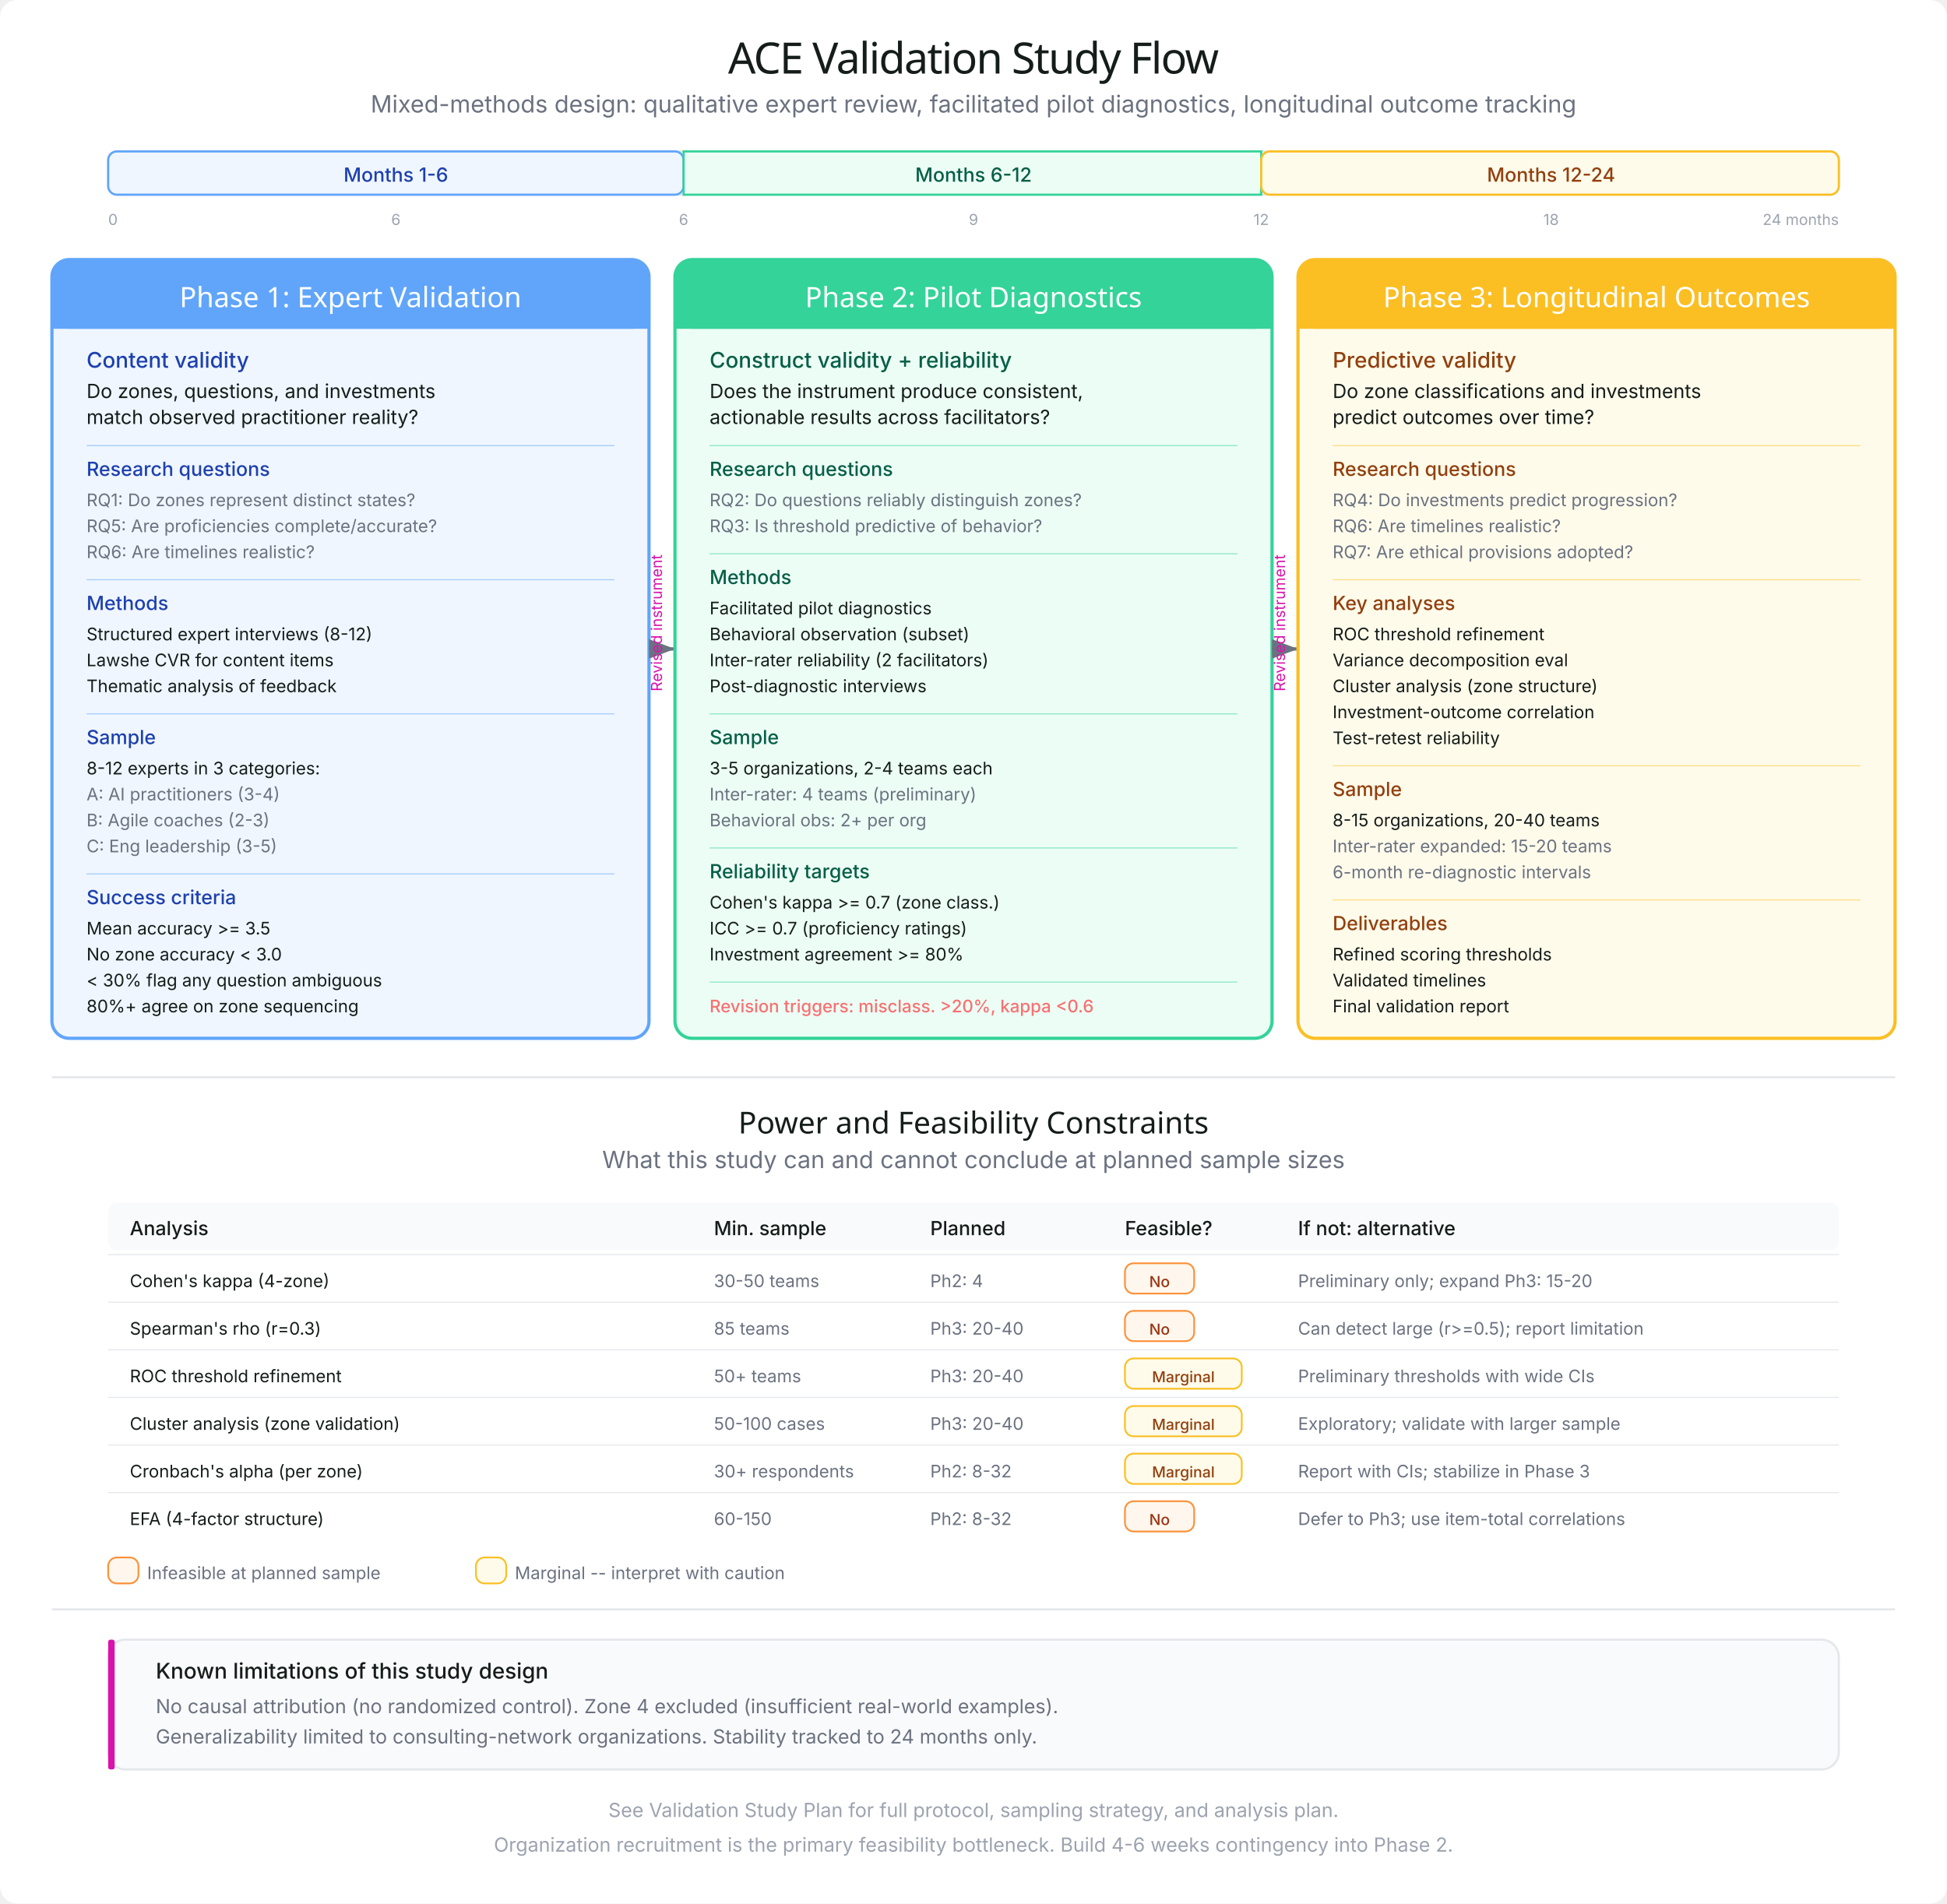
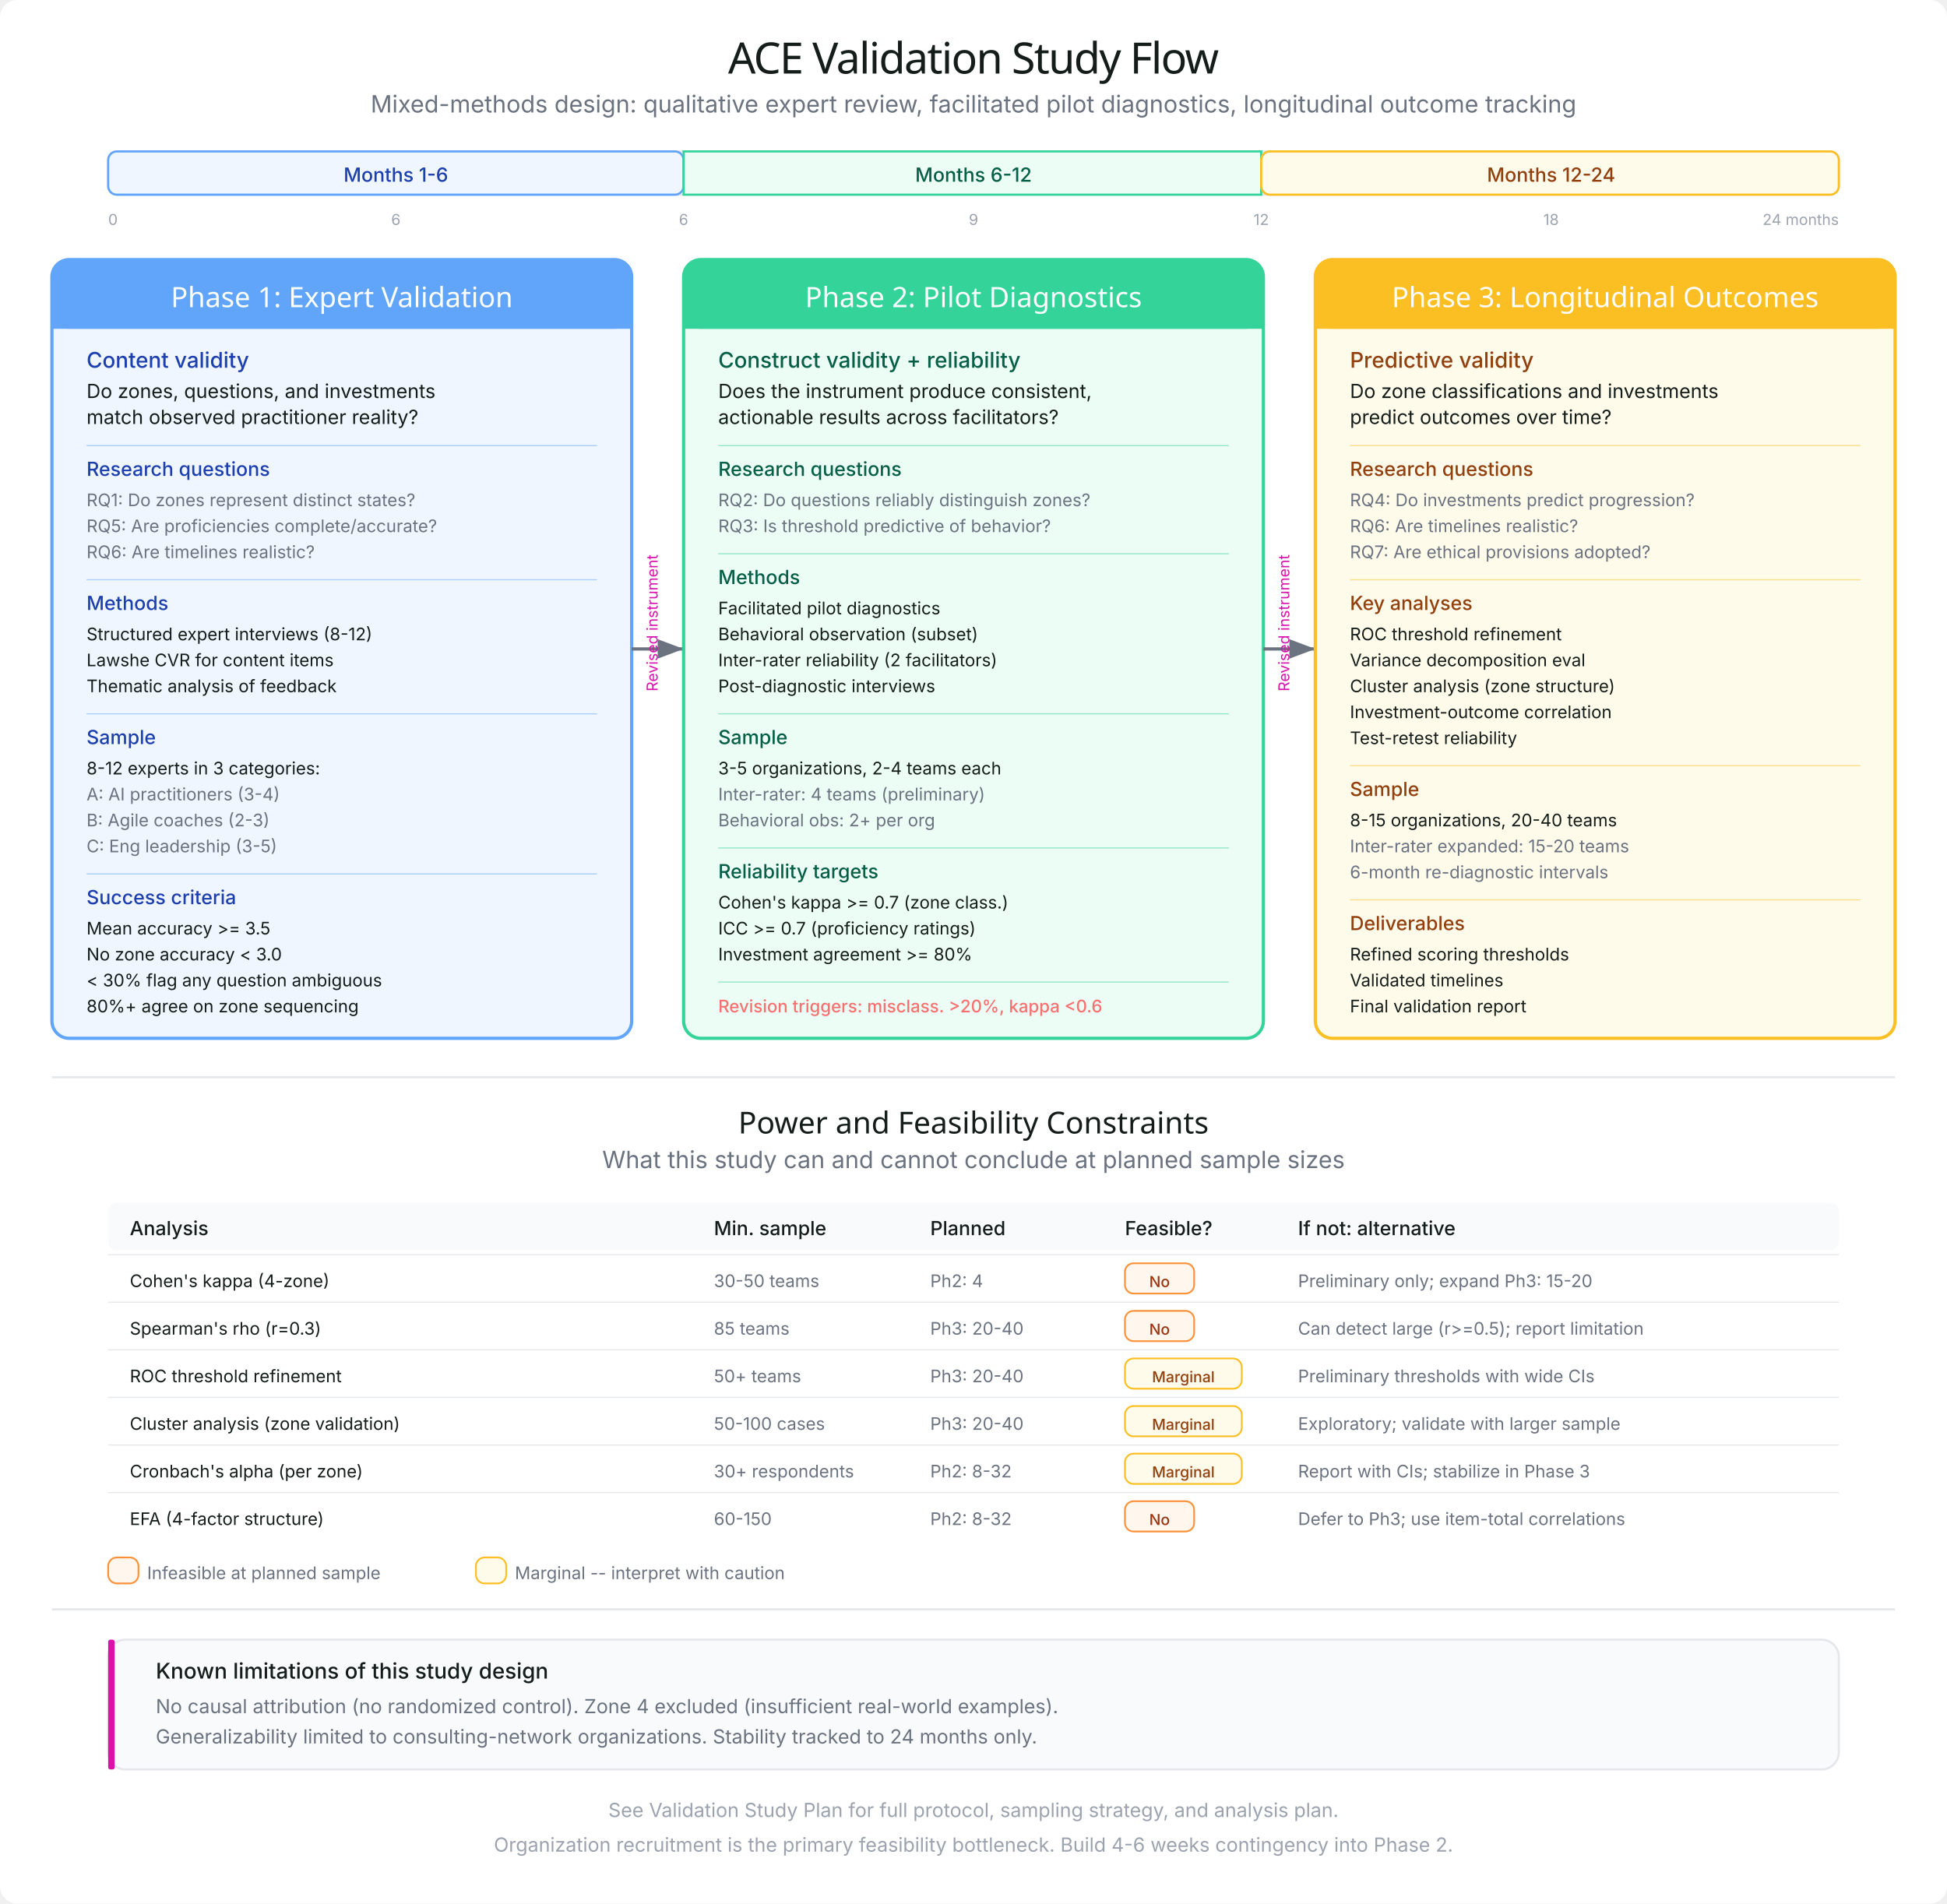
<svg xmlns="http://www.w3.org/2000/svg" viewBox="0 0 900 880" font-family="'Inter', sans-serif">
  <defs>
    <marker id="arrow" markerWidth="8" markerHeight="6" refX="8" refY="3" orient="auto">
      <polygon points="0 0, 8 3, 0 6" fill="#6B7280" />
    </marker>
    <marker id="arrow-accent" markerWidth="8" markerHeight="6" refX="8" refY="3" orient="auto">
      <polygon points="0 0, 8 3, 0 6" fill="#D912AE" />
    </marker>
  </defs>
  <rect width="900" height="880" fill="#fff" rx="8" />
  <text x="450" y="34" text-anchor="middle" font-family="'DM Sans', sans-serif" font-size="20" font-weight="400" fill="#151D1A" letter-spacing="-0.03em">ACE Validation Study Flow</text>
  <text x="450" y="52" text-anchor="middle" font-size="11" fill="#6B7280">Mixed-methods design: qualitative expert review, facilitated pilot diagnostics, longitudinal outcome tracking</text>
  <g transform="translate(50, 70)">
    <rect x="0" y="0" width="800" height="20" rx="4" fill="#F9FAFB" stroke="#E5E7EB" stroke-width="1" />
    <rect x="0" y="0" width="266" height="20" rx="4" fill="#EFF6FF" stroke="#60A5FA" stroke-width="1" />
    <rect x="266" y="0" width="267" height="20" rx="0" fill="#ECFDF5" stroke="#34D399" stroke-width="1" />
    <rect x="533" y="0" width="267" height="20" rx="4" fill="#FFFBEB" stroke="#FBBF24" stroke-width="1" />
    <text x="133" y="14" text-anchor="middle" font-size="9" font-weight="500" fill="#1E40AF">Months 1-6</text>
    <text x="400" y="14" text-anchor="middle" font-size="9" font-weight="500" fill="#065F46">Months 6-12</text>
    <text x="667" y="14" text-anchor="middle" font-size="9" font-weight="500" fill="#92400E">Months 12-24</text>
    <text x="0" y="34" font-size="7" fill="#9CA3AF">0</text>
    <text x="133" y="34" text-anchor="middle" font-size="7" fill="#9CA3AF">6</text>
    <text x="266" y="34" text-anchor="middle" font-size="7" fill="#9CA3AF">6</text>
    <text x="400" y="34" text-anchor="middle" font-size="7" fill="#9CA3AF">9</text>
    <text x="533" y="34" text-anchor="middle" font-size="7" fill="#9CA3AF">12</text>
    <text x="667" y="34" text-anchor="middle" font-size="7" fill="#9CA3AF">18</text>
    <text x="800" y="34" text-anchor="end" font-size="7" fill="#9CA3AF">24 months</text>
  </g>
  <g transform="translate(24, 120)">
-     <rect width="276" height="360" rx="8" fill="#EFF6FF" stroke="#60A5FA" stroke-width="1.5" />
-     <rect x="0" y="0" width="276" height="32" rx="8" fill="#60A5FA" />
-     <rect x="0" y="16" width="276" height="16" fill="#60A5FA" />
-     <text x="138" y="22" text-anchor="middle" font-family="'DM Sans', sans-serif" font-size="13" font-weight="500" fill="#fff">Phase 1: Expert Validation</text>
+     <rect width="268" height="360" rx="8" fill="#EFF6FF" stroke="#60A5FA" stroke-width="1.5" />
+     <rect x="0" y="0" width="268" height="32" rx="8" fill="#60A5FA" />
+     <rect x="0" y="16" width="268" height="16" fill="#60A5FA" />
+     <text x="134" y="22" text-anchor="middle" font-family="'DM Sans', sans-serif" font-size="13" font-weight="500" fill="#fff">Phase 1: Expert Validation</text>
    <text x="16" y="50" font-size="10" font-weight="500" fill="#1E40AF">Content validity</text>
    <text x="16" y="64" font-size="9" fill="#151D1A">Do zones, questions, and investments</text>
    <text x="16" y="76" font-size="9" fill="#151D1A">match observed practitioner reality?</text>
-     <line x1="16" y1="86" x2="260" y2="86" stroke="#60A5FA" stroke-width="0.5" opacity="0.5" />
+     <line x1="16" y1="86" x2="252" y2="86" stroke="#60A5FA" stroke-width="0.5" opacity="0.5" />
    <text x="16" y="100" font-size="9" font-weight="500" fill="#1E40AF">Research questions</text>
    <text x="16" y="114" font-size="8" fill="#6B7280">RQ1: Do zones represent distinct states?</text>
    <text x="16" y="126" font-size="8" fill="#6B7280">RQ5: Are proficiencies complete/accurate?</text>
    <text x="16" y="138" font-size="8" fill="#6B7280">RQ6: Are timelines realistic?</text>
-     <line x1="16" y1="148" x2="260" y2="148" stroke="#60A5FA" stroke-width="0.5" opacity="0.5" />
+     <line x1="16" y1="148" x2="252" y2="148" stroke="#60A5FA" stroke-width="0.5" opacity="0.5" />
    <text x="16" y="162" font-size="9" font-weight="500" fill="#1E40AF">Methods</text>
    <text x="16" y="176" font-size="8" fill="#151D1A">Structured expert interviews (8-12)</text>
    <text x="16" y="188" font-size="8" fill="#151D1A">Lawshe CVR for content items</text>
    <text x="16" y="200" font-size="8" fill="#151D1A">Thematic analysis of feedback</text>
-     <line x1="16" y1="210" x2="260" y2="210" stroke="#60A5FA" stroke-width="0.5" opacity="0.5" />
+     <line x1="16" y1="210" x2="252" y2="210" stroke="#60A5FA" stroke-width="0.5" opacity="0.5" />
    <text x="16" y="224" font-size="9" font-weight="500" fill="#1E40AF">Sample</text>
    <text x="16" y="238" font-size="8" fill="#151D1A">8-12 experts in 3 categories:</text>
    <text x="16" y="250" font-size="8" fill="#6B7280">A: AI practitioners (3-4)</text>
    <text x="16" y="262" font-size="8" fill="#6B7280">B: Agile coaches (2-3)</text>
    <text x="16" y="274" font-size="8" fill="#6B7280">C: Eng leadership (3-5)</text>
-     <line x1="16" y1="284" x2="260" y2="284" stroke="#60A5FA" stroke-width="0.5" opacity="0.5" />
+     <line x1="16" y1="284" x2="252" y2="284" stroke="#60A5FA" stroke-width="0.5" opacity="0.5" />
    <text x="16" y="298" font-size="9" font-weight="500" fill="#1E40AF">Success criteria</text>
    <text x="16" y="312" font-size="8" fill="#151D1A">Mean accuracy &gt;= 3.5</text>
    <text x="16" y="324" font-size="8" fill="#151D1A">No zone accuracy &lt; 3.0</text>
    <text x="16" y="336" font-size="8" fill="#151D1A">&lt; 30% flag any question ambiguous</text>
    <text x="16" y="348" font-size="8" fill="#151D1A">80%+ agree on zone sequencing</text>
  </g>
-   <line x1="300" y1="300" x2="312" y2="300" stroke="#6B7280" stroke-width="1.5" marker-end="url(#arrow)" />
-   <text x="306" y="288" text-anchor="middle" font-size="7" fill="#D912AE" transform="rotate(-90, 306, 288)">Revised instrument</text>
-   <g transform="translate(312, 120)">
-     <rect width="276" height="360" rx="8" fill="#ECFDF5" stroke="#34D399" stroke-width="1.5" />
-     <rect x="0" y="0" width="276" height="32" rx="8" fill="#34D399" />
-     <rect x="0" y="16" width="276" height="16" fill="#34D399" />
-     <text x="138" y="22" text-anchor="middle" font-family="'DM Sans', sans-serif" font-size="13" font-weight="500" fill="#fff">Phase 2: Pilot Diagnostics</text>
+   <line x1="292" y1="300" x2="316" y2="300" stroke="#6B7280" stroke-width="1.5" marker-end="url(#arrow)" />
+   <text x="304" y="288" text-anchor="middle" font-size="7" fill="#D912AE" transform="rotate(-90, 304, 288)">Revised instrument</text>
+   <g transform="translate(316, 120)">
+     <rect width="268" height="360" rx="8" fill="#ECFDF5" stroke="#34D399" stroke-width="1.5" />
+     <rect x="0" y="0" width="268" height="32" rx="8" fill="#34D399" />
+     <rect x="0" y="16" width="268" height="16" fill="#34D399" />
+     <text x="134" y="22" text-anchor="middle" font-family="'DM Sans', sans-serif" font-size="13" font-weight="500" fill="#fff">Phase 2: Pilot Diagnostics</text>
    <text x="16" y="50" font-size="10" font-weight="500" fill="#065F46">Construct validity + reliability</text>
    <text x="16" y="64" font-size="9" fill="#151D1A">Does the instrument produce consistent,</text>
    <text x="16" y="76" font-size="9" fill="#151D1A">actionable results across facilitators?</text>
-     <line x1="16" y1="86" x2="260" y2="86" stroke="#34D399" stroke-width="0.5" opacity="0.5" />
+     <line x1="16" y1="86" x2="252" y2="86" stroke="#34D399" stroke-width="0.5" opacity="0.5" />
    <text x="16" y="100" font-size="9" font-weight="500" fill="#065F46">Research questions</text>
    <text x="16" y="114" font-size="8" fill="#6B7280">RQ2: Do questions reliably distinguish zones?</text>
    <text x="16" y="126" font-size="8" fill="#6B7280">RQ3: Is threshold predictive of behavior?</text>
-     <line x1="16" y1="136" x2="260" y2="136" stroke="#34D399" stroke-width="0.5" opacity="0.5" />
+     <line x1="16" y1="136" x2="252" y2="136" stroke="#34D399" stroke-width="0.5" opacity="0.5" />
    <text x="16" y="150" font-size="9" font-weight="500" fill="#065F46">Methods</text>
    <text x="16" y="164" font-size="8" fill="#151D1A">Facilitated pilot diagnostics</text>
    <text x="16" y="176" font-size="8" fill="#151D1A">Behavioral observation (subset)</text>
    <text x="16" y="188" font-size="8" fill="#151D1A">Inter-rater reliability (2 facilitators)</text>
    <text x="16" y="200" font-size="8" fill="#151D1A">Post-diagnostic interviews</text>
-     <line x1="16" y1="210" x2="260" y2="210" stroke="#34D399" stroke-width="0.5" opacity="0.5" />
+     <line x1="16" y1="210" x2="252" y2="210" stroke="#34D399" stroke-width="0.5" opacity="0.5" />
    <text x="16" y="224" font-size="9" font-weight="500" fill="#065F46">Sample</text>
    <text x="16" y="238" font-size="8" fill="#151D1A">3-5 organizations, 2-4 teams each</text>
    <text x="16" y="250" font-size="8" fill="#6B7280">Inter-rater: 4 teams (preliminary)</text>
    <text x="16" y="262" font-size="8" fill="#6B7280">Behavioral obs: 2+ per org</text>
-     <line x1="16" y1="272" x2="260" y2="272" stroke="#34D399" stroke-width="0.5" opacity="0.5" />
+     <line x1="16" y1="272" x2="252" y2="272" stroke="#34D399" stroke-width="0.5" opacity="0.5" />
    <text x="16" y="286" font-size="9" font-weight="500" fill="#065F46">Reliability targets</text>
    <text x="16" y="300" font-size="8" fill="#151D1A">Cohen's kappa &gt;= 0.7 (zone class.)</text>
    <text x="16" y="312" font-size="8" fill="#151D1A">ICC &gt;= 0.7 (proficiency ratings)</text>
    <text x="16" y="324" font-size="8" fill="#151D1A">Investment agreement &gt;= 80%</text>
-     <line x1="16" y1="334" x2="260" y2="334" stroke="#34D399" stroke-width="0.5" opacity="0.5" />
+     <line x1="16" y1="334" x2="252" y2="334" stroke="#34D399" stroke-width="0.5" opacity="0.5" />
    <text x="16" y="348" font-size="8" fill="#F87171" font-weight="500">Revision triggers: misclass. &gt;20%, kappa &lt;0.6</text>
  </g>
-   <line x1="588" y1="300" x2="600" y2="300" stroke="#6B7280" stroke-width="1.5" marker-end="url(#arrow)" />
-   <text x="594" y="288" text-anchor="middle" font-size="7" fill="#D912AE" transform="rotate(-90, 594, 288)">Revised instrument</text>
-   <g transform="translate(600, 120)">
-     <rect width="276" height="360" rx="8" fill="#FFFBEB" stroke="#FBBF24" stroke-width="1.5" />
-     <rect x="0" y="0" width="276" height="32" rx="8" fill="#FBBF24" />
-     <rect x="0" y="16" width="276" height="16" fill="#FBBF24" />
-     <text x="138" y="22" text-anchor="middle" font-family="'DM Sans', sans-serif" font-size="13" font-weight="500" fill="#fff">Phase 3: Longitudinal Outcomes</text>
+   <line x1="584" y1="300" x2="608" y2="300" stroke="#6B7280" stroke-width="1.5" marker-end="url(#arrow)" />
+   <text x="596" y="288" text-anchor="middle" font-size="7" fill="#D912AE" transform="rotate(-90, 596, 288)">Revised instrument</text>
+   <g transform="translate(608, 120)">
+     <rect width="268" height="360" rx="8" fill="#FFFBEB" stroke="#FBBF24" stroke-width="1.5" />
+     <rect x="0" y="0" width="268" height="32" rx="8" fill="#FBBF24" />
+     <rect x="0" y="16" width="268" height="16" fill="#FBBF24" />
+     <text x="134" y="22" text-anchor="middle" font-family="'DM Sans', sans-serif" font-size="13" font-weight="500" fill="#fff">Phase 3: Longitudinal Outcomes</text>
    <text x="16" y="50" font-size="10" font-weight="500" fill="#92400E">Predictive validity</text>
    <text x="16" y="64" font-size="9" fill="#151D1A">Do zone classifications and investments</text>
    <text x="16" y="76" font-size="9" fill="#151D1A">predict outcomes over time?</text>
-     <line x1="16" y1="86" x2="260" y2="86" stroke="#FBBF24" stroke-width="0.5" opacity="0.5" />
+     <line x1="16" y1="86" x2="252" y2="86" stroke="#FBBF24" stroke-width="0.5" opacity="0.5" />
    <text x="16" y="100" font-size="9" font-weight="500" fill="#92400E">Research questions</text>
    <text x="16" y="114" font-size="8" fill="#6B7280">RQ4: Do investments predict progression?</text>
    <text x="16" y="126" font-size="8" fill="#6B7280">RQ6: Are timelines realistic?</text>
    <text x="16" y="138" font-size="8" fill="#6B7280">RQ7: Are ethical provisions adopted?</text>
-     <line x1="16" y1="148" x2="260" y2="148" stroke="#FBBF24" stroke-width="0.5" opacity="0.5" />
+     <line x1="16" y1="148" x2="252" y2="148" stroke="#FBBF24" stroke-width="0.5" opacity="0.5" />
    <text x="16" y="162" font-size="9" font-weight="500" fill="#92400E">Key analyses</text>
    <text x="16" y="176" font-size="8" fill="#151D1A">ROC threshold refinement</text>
    <text x="16" y="188" font-size="8" fill="#151D1A">Variance decomposition eval</text>
    <text x="16" y="200" font-size="8" fill="#151D1A">Cluster analysis (zone structure)</text>
    <text x="16" y="212" font-size="8" fill="#151D1A">Investment-outcome correlation</text>
    <text x="16" y="224" font-size="8" fill="#151D1A">Test-retest reliability</text>
-     <line x1="16" y1="234" x2="260" y2="234" stroke="#FBBF24" stroke-width="0.5" opacity="0.5" />
+     <line x1="16" y1="234" x2="252" y2="234" stroke="#FBBF24" stroke-width="0.5" opacity="0.5" />
    <text x="16" y="248" font-size="9" font-weight="500" fill="#92400E">Sample</text>
    <text x="16" y="262" font-size="8" fill="#151D1A">8-15 organizations, 20-40 teams</text>
    <text x="16" y="274" font-size="8" fill="#6B7280">Inter-rater expanded: 15-20 teams</text>
    <text x="16" y="286" font-size="8" fill="#6B7280">6-month re-diagnostic intervals</text>
-     <line x1="16" y1="296" x2="260" y2="296" stroke="#FBBF24" stroke-width="0.5" opacity="0.5" />
+     <line x1="16" y1="296" x2="252" y2="296" stroke="#FBBF24" stroke-width="0.5" opacity="0.5" />
    <text x="16" y="310" font-size="9" font-weight="500" fill="#92400E">Deliverables</text>
    <text x="16" y="324" font-size="8" fill="#151D1A">Refined scoring thresholds</text>
    <text x="16" y="336" font-size="8" fill="#151D1A">Validated timelines</text>
    <text x="16" y="348" font-size="8" fill="#151D1A">Final validation report</text>
  </g>
  <line x1="24" y1="498" x2="876" y2="498" stroke="#E5E7EB" stroke-width="1" />
  <text x="450" y="524" text-anchor="middle" font-family="'DM Sans', sans-serif" font-size="14" font-weight="500" fill="#151D1A">Power and Feasibility Constraints</text>
  <text x="450" y="540" text-anchor="middle" font-size="11" fill="#6B7280">What this study can and cannot conclude at planned sample sizes</text>
  <g transform="translate(50, 556)">
    <rect x="0" y="0" width="800" height="22" rx="4" fill="#F9FAFB" />
    <text x="10" y="15" font-size="9" font-weight="500" fill="#151D1A">Analysis</text>
    <text x="280" y="15" font-size="9" font-weight="500" fill="#151D1A">Min. sample</text>
    <text x="380" y="15" font-size="9" font-weight="500" fill="#151D1A">Planned</text>
    <text x="470" y="15" font-size="9" font-weight="500" fill="#151D1A">Feasible?</text>
    <text x="550" y="15" font-size="9" font-weight="500" fill="#151D1A">If not: alternative</text>
    <line x1="0" y1="24" x2="800" y2="24" stroke="#E5E7EB" stroke-width="0.5" />
    <text x="10" y="39" font-size="8" fill="#151D1A">Cohen's kappa (4-zone)</text>
    <text x="280" y="39" font-size="8" fill="#6B7280">30-50 teams</text>
    <text x="380" y="39" font-size="8" fill="#6B7280">Ph2: 4</text>
    <rect x="470" y="28" width="32" height="14" rx="4" fill="#FFF7ED" stroke="#FB923C" stroke-width="0.8" />
    <text x="486" y="39" text-anchor="middle" font-size="7" font-weight="500" fill="#9A3412">No</text>
    <text x="550" y="39" font-size="8" fill="#6B7280">Preliminary only; expand Ph3: 15-20</text>
    <line x1="0" y1="46" x2="800" y2="46" stroke="#E5E7EB" stroke-width="0.5" />
    <text x="10" y="61" font-size="8" fill="#151D1A">Spearman's rho (r=0.3)</text>
    <text x="280" y="61" font-size="8" fill="#6B7280">85 teams</text>
    <text x="380" y="61" font-size="8" fill="#6B7280">Ph3: 20-40</text>
    <rect x="470" y="50" width="32" height="14" rx="4" fill="#FFF7ED" stroke="#FB923C" stroke-width="0.8" />
    <text x="486" y="61" text-anchor="middle" font-size="7" font-weight="500" fill="#9A3412">No</text>
    <text x="550" y="61" font-size="8" fill="#6B7280">Can detect large (r&gt;=0.5); report limitation</text>
    <line x1="0" y1="68" x2="800" y2="68" stroke="#E5E7EB" stroke-width="0.5" />
    <text x="10" y="83" font-size="8" fill="#151D1A">ROC threshold refinement</text>
    <text x="280" y="83" font-size="8" fill="#6B7280">50+ teams</text>
    <text x="380" y="83" font-size="8" fill="#6B7280">Ph3: 20-40</text>
    <rect x="470" y="72" width="54" height="14" rx="4" fill="#FFFBEB" stroke="#FBBF24" stroke-width="0.8" />
    <text x="497" y="83" text-anchor="middle" font-size="7" font-weight="500" fill="#92400E">Marginal</text>
    <text x="550" y="83" font-size="8" fill="#6B7280">Preliminary thresholds with wide CIs</text>
    <line x1="0" y1="90" x2="800" y2="90" stroke="#E5E7EB" stroke-width="0.5" />
    <text x="10" y="105" font-size="8" fill="#151D1A">Cluster analysis (zone validation)</text>
    <text x="280" y="105" font-size="8" fill="#6B7280">50-100 cases</text>
    <text x="380" y="105" font-size="8" fill="#6B7280">Ph3: 20-40</text>
    <rect x="470" y="94" width="54" height="14" rx="4" fill="#FFFBEB" stroke="#FBBF24" stroke-width="0.8" />
    <text x="497" y="105" text-anchor="middle" font-size="7" font-weight="500" fill="#92400E">Marginal</text>
    <text x="550" y="105" font-size="8" fill="#6B7280">Exploratory; validate with larger sample</text>
    <line x1="0" y1="112" x2="800" y2="112" stroke="#E5E7EB" stroke-width="0.5" />
    <text x="10" y="127" font-size="8" fill="#151D1A">Cronbach's alpha (per zone)</text>
    <text x="280" y="127" font-size="8" fill="#6B7280">30+ respondents</text>
    <text x="380" y="127" font-size="8" fill="#6B7280">Ph2: 8-32</text>
    <rect x="470" y="116" width="54" height="14" rx="4" fill="#FFFBEB" stroke="#FBBF24" stroke-width="0.8" />
    <text x="497" y="127" text-anchor="middle" font-size="7" font-weight="500" fill="#92400E">Marginal</text>
    <text x="550" y="127" font-size="8" fill="#6B7280">Report with CIs; stabilize in Phase 3</text>
    <line x1="0" y1="134" x2="800" y2="134" stroke="#E5E7EB" stroke-width="0.5" />
    <text x="10" y="149" font-size="8" fill="#151D1A">EFA (4-factor structure)</text>
    <text x="280" y="149" font-size="8" fill="#6B7280">60-150</text>
    <text x="380" y="149" font-size="8" fill="#6B7280">Ph2: 8-32</text>
    <rect x="470" y="138" width="32" height="14" rx="4" fill="#FFF7ED" stroke="#FB923C" stroke-width="0.8" />
    <text x="486" y="149" text-anchor="middle" font-size="7" font-weight="500" fill="#9A3412">No</text>
    <text x="550" y="149" font-size="8" fill="#6B7280">Defer to Ph3; use item-total correlations</text>
  </g>
  <g transform="translate(50, 720)">
    <rect x="0" y="0" width="14" height="12" rx="4" fill="#FFF7ED" stroke="#FB923C" stroke-width="0.8" />
    <text x="18" y="10" font-size="8" fill="#6B7280">Infeasible at planned sample</text>
    <rect x="170" y="0" width="14" height="12" rx="4" fill="#FFFBEB" stroke="#FBBF24" stroke-width="0.8" />
    <text x="188" y="10" font-size="8" fill="#6B7280">Marginal -- interpret with caution</text>
  </g>
  <line x1="24" y1="744" x2="876" y2="744" stroke="#E5E7EB" stroke-width="1" />
  <rect x="50" y="758" width="800" height="60" rx="8" fill="#F9FAFB" stroke="#E5E7EB" stroke-width="1" />
  <rect x="50" y="758" width="3" height="60" rx="1" fill="#D912AE" />
  <text x="72" y="776" font-size="10" font-weight="500" fill="#151D1A">Known limitations of this study design</text>
  <text x="72" y="792" font-size="9" fill="#6B7280">No causal attribution (no randomized control). Zone 4 excluded (insufficient real-world examples).</text>
  <text x="72" y="806" font-size="9" fill="#6B7280">Generalizability limited to consulting-network organizations. Stability tracked to 24 months only.</text>
  <text x="450" y="840" text-anchor="middle" font-size="9" fill="#9CA3AF">See Validation Study Plan for full protocol, sampling strategy, and analysis plan.</text>
  <text x="450" y="856" text-anchor="middle" font-size="9" fill="#9CA3AF">Organization recruitment is the primary feasibility bottleneck. Build 4-6 weeks contingency into Phase 2.</text>
</svg>
